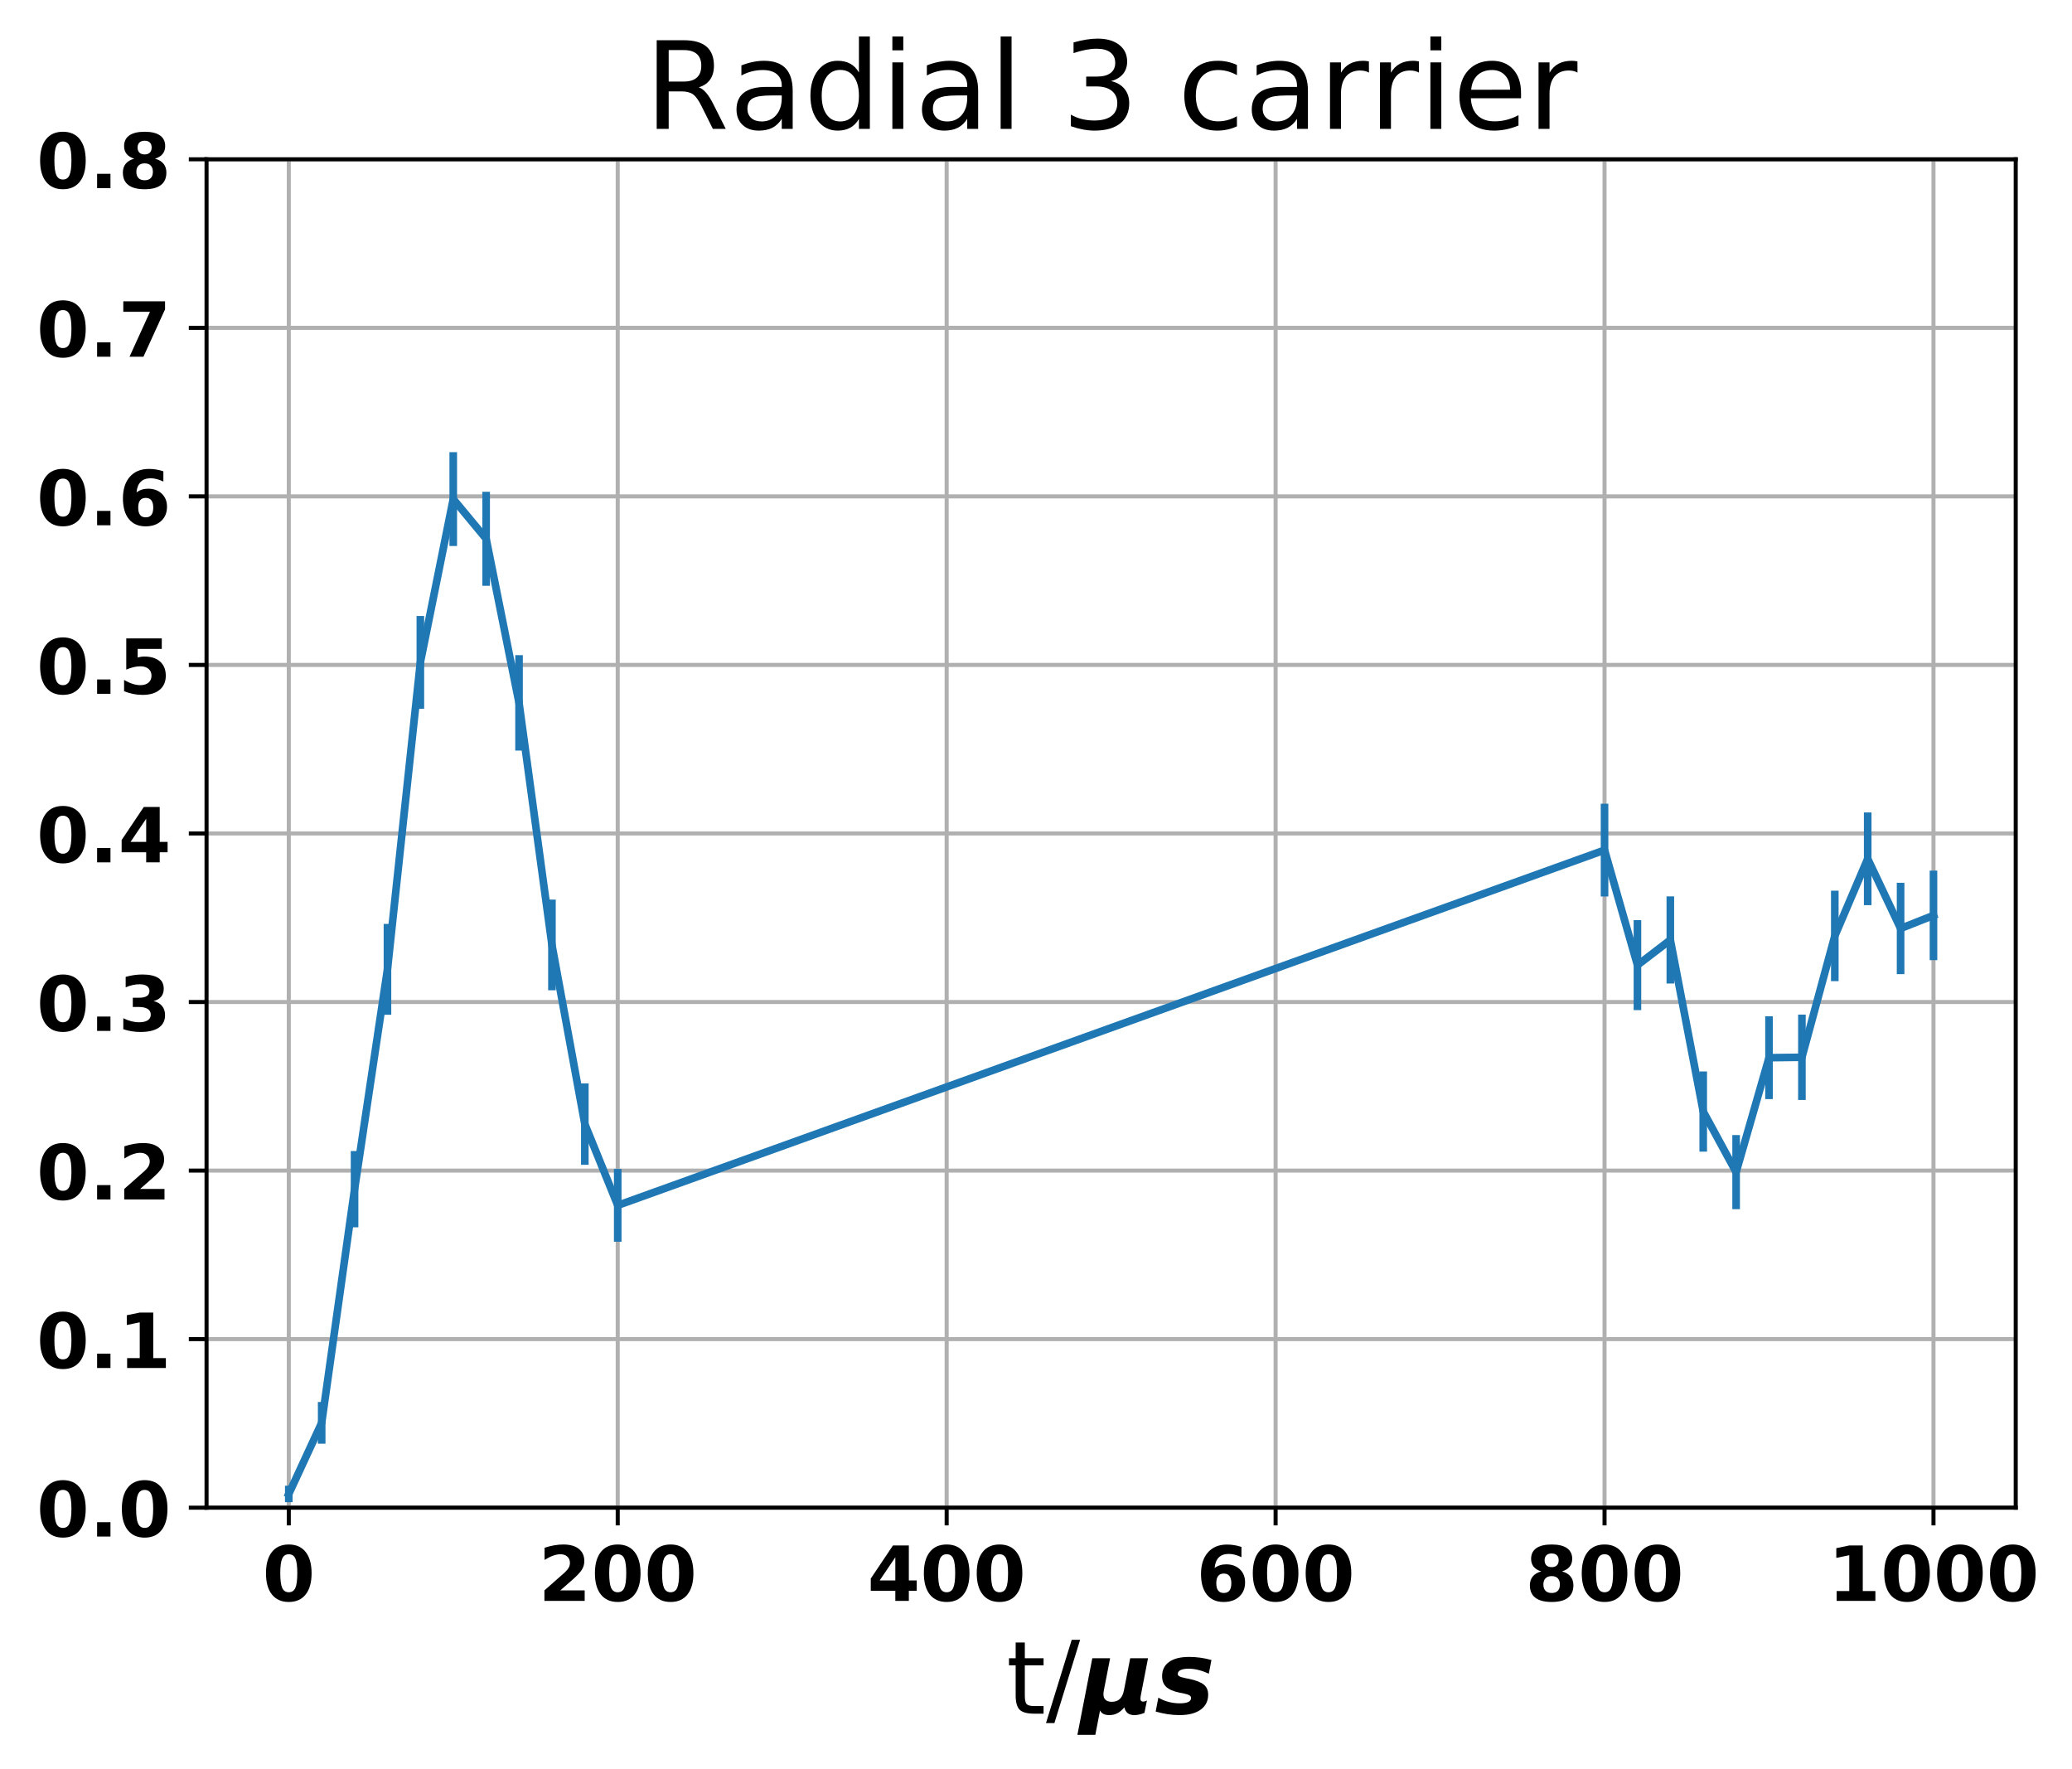
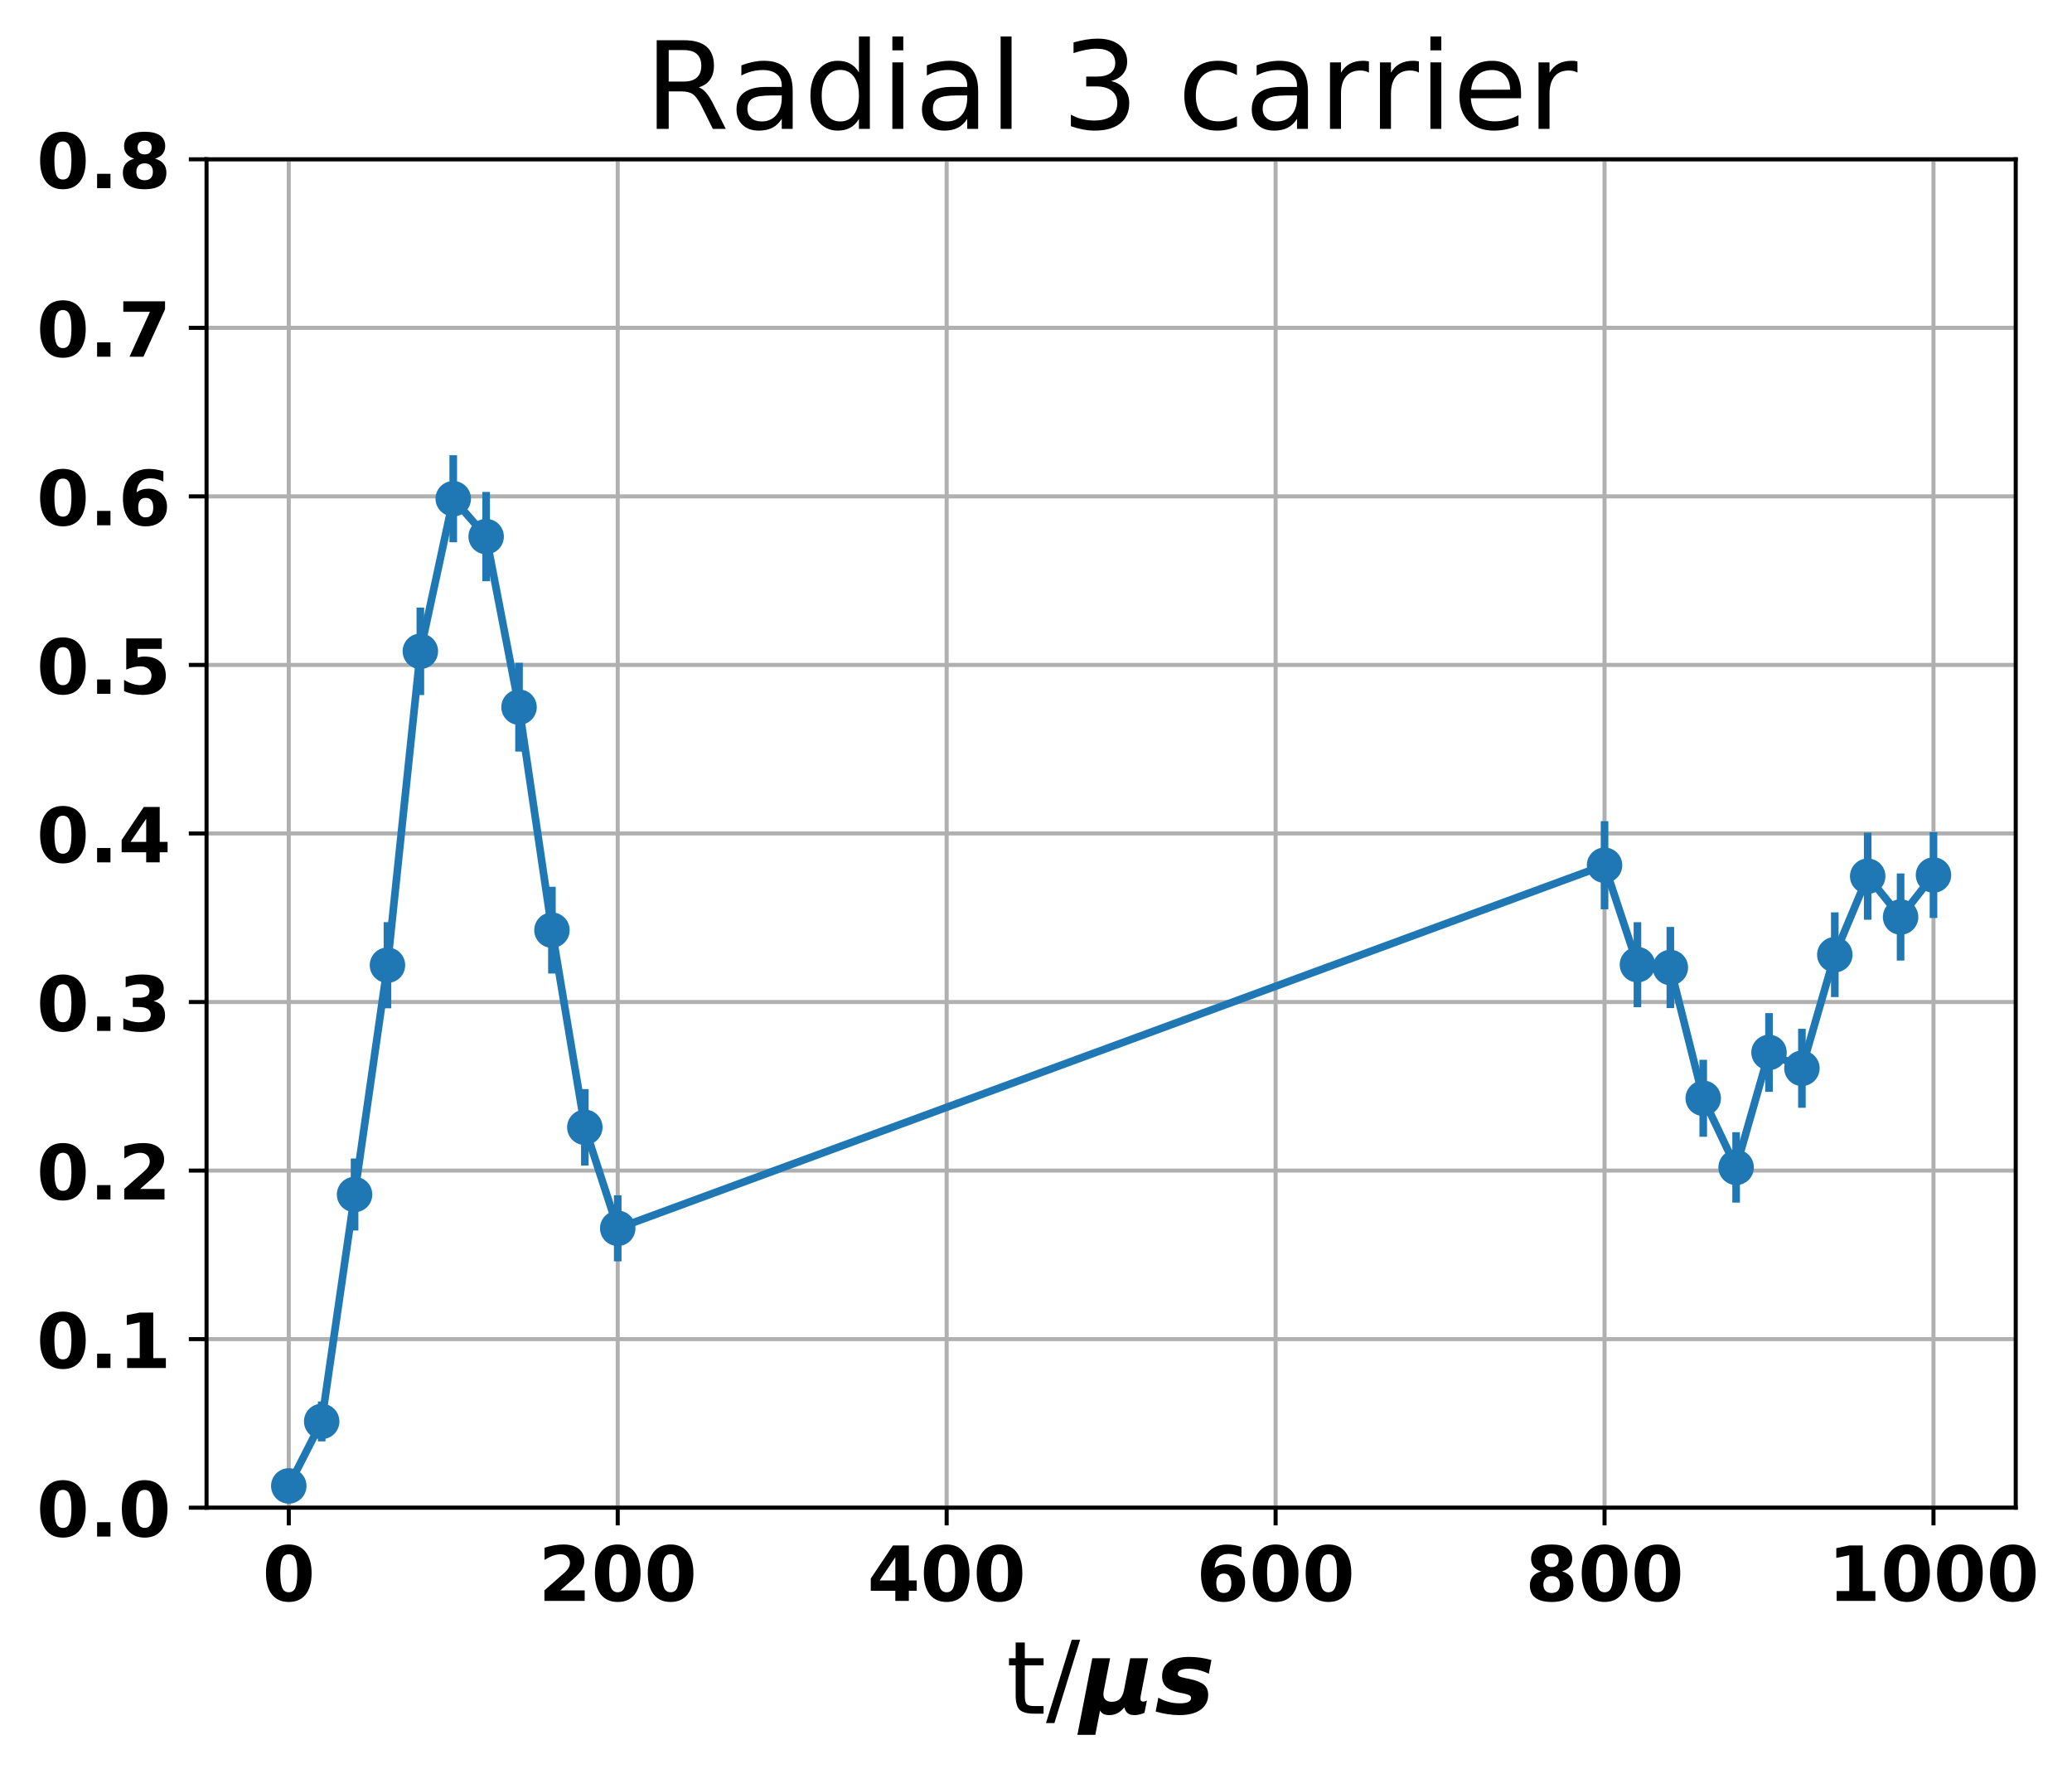
<svg xmlns="http://www.w3.org/2000/svg" xmlns:xlink="http://www.w3.org/1999/xlink" height="349pt" version="1.1" viewBox="0 0 409 349" width="409pt">
  <defs>
    <style type="text/css">
*{stroke-linecap:butt;stroke-linejoin:round;}
  </style>
  </defs>
  <g id="figure_1">
    <g id="patch_1">
      <path d="M 0 349.622  L 409.732 349.622  L 409.732 0  L 0 0  z " style="fill:none;" />
    </g>
    <g id="axes_1">
      <g id="patch_2">
        <path d="M 40.771 297.548  L 397.891 297.548  L 397.891 31.436  L 40.771 31.436  z " style="fill:none;" />
      </g>
      <g id="matplotlib.axis_1">
        <g id="xtick_1">
          <g id="line2d_1">
-             <path clip-path="url(#pd38c85285c)" d="M 57.004 297.548  L 57.004 31.436  " style="fill:none;stroke:#b0b0b0;stroke-linecap:square;stroke-width:0.8;" />
+             <path clip-path="url(#pd0059bb9c0)" d="M 57.004 297.548  L 57.004 31.436  " style="fill:none;stroke:#b0b0b0;stroke-linecap:square;stroke-width:0.8;" />
          </g>
          <g id="line2d_2">
            <defs>
-               <path d="M 0 0  L 0 3.5  " id="mdbd037bf72" style="stroke:#000000;stroke-width:0.8;" />
-             </defs>
-             <g>
-               <use style="stroke:#000000;stroke-width:0.8;" x="57.004" xlink:href="#mdbd037bf72" y="297.548" />
+               <path d="M 0 0  L 0 3.5  " id="mc90707f586" style="stroke:#000000;stroke-width:0.8;" />
+             </defs>
+             <g>
+               <use style="stroke:#000000;stroke-width:0.8;" x="57.004" xlink:href="#mc90707f586" y="297.548" />
            </g>
          </g>
          <g id="text_1">
            <defs>
              <path d="M 46 36.531  Q 46 50.203 43.438 55.781  Q 40.875 61.375 34.812 61.375  Q 28.766 61.375 26.172 55.781  Q 23.578 50.203 23.578 36.531  Q 23.578 22.703 26.172 17.031  Q 28.766 11.375 34.812 11.375  Q 40.828 11.375 43.406 17.031  Q 46 22.703 46 36.531  M 64.797 36.375  Q 64.797 18.266 56.984 8.422  Q 49.172 -1.422 34.812 -1.422  Q 20.406 -1.422 12.594 8.422  Q 4.781 18.266 4.781 36.375  Q 4.781 54.547 12.594 64.375  Q 20.406 74.219 34.812 74.219  Q 49.172 74.219 56.984 64.375  Q 64.797 54.547 64.797 36.375  " id="DejaVuSans-Bold-30" />
            </defs>
            <g transform="translate(51.78546 315.9459)scale(0.15 -0.15)">
              <use xlink:href="#DejaVuSans-Bold-30" />
            </g>
          </g>
        </g>
        <g id="xtick_2">
          <g id="line2d_3">
-             <path clip-path="url(#pd38c85285c)" d="M 121.935 297.548  L 121.935 31.436  " style="fill:none;stroke:#b0b0b0;stroke-linecap:square;stroke-width:0.8;" />
+             <path clip-path="url(#pd0059bb9c0)" d="M 121.935 297.548  L 121.935 31.436  " style="fill:none;stroke:#b0b0b0;stroke-linecap:square;stroke-width:0.8;" />
          </g>
          <g id="line2d_4">
            <g>
-               <use style="stroke:#000000;stroke-width:0.8;" x="121.935" xlink:href="#mdbd037bf72" y="297.548" />
+               <use style="stroke:#000000;stroke-width:0.8;" x="121.935" xlink:href="#mc90707f586" y="297.548" />
            </g>
          </g>
          <g id="text_2">
            <defs>
              <path d="M 28.812 13.812  L 60.891 13.812  L 60.891 0  L 7.906 0  L 7.906 13.812  L 34.516 37.312  Q 38.094 40.531 39.797 43.609  Q 41.5 46.688 41.5 50  Q 41.5 55.125 38.062 58.25  Q 34.625 61.375 28.906 61.375  Q 24.516 61.375 19.281 59.5  Q 14.062 57.625 8.109 53.906  L 8.109 69.922  Q 14.453 72.016 20.656 73.109  Q 26.859 74.219 32.812 74.219  Q 45.906 74.219 53.156 68.453  Q 60.406 62.703 60.406 52.391  Q 60.406 46.438 57.328 41.281  Q 54.25 36.141 44.391 27.484  z " id="DejaVuSans-Bold-32" />
            </defs>
            <g transform="translate(106.2797 315.9459)scale(0.15 -0.15)">
              <use xlink:href="#DejaVuSans-Bold-32" />
              <use x="69.58" xlink:href="#DejaVuSans-Bold-30" />
              <use x="139.16" xlink:href="#DejaVuSans-Bold-30" />
            </g>
          </g>
        </g>
        <g id="xtick_3">
          <g id="line2d_5">
-             <path clip-path="url(#pd38c85285c)" d="M 186.866 297.548  L 186.866 31.436  " style="fill:none;stroke:#b0b0b0;stroke-linecap:square;stroke-width:0.8;" />
+             <path clip-path="url(#pd0059bb9c0)" d="M 186.866 297.548  L 186.866 31.436  " style="fill:none;stroke:#b0b0b0;stroke-linecap:square;stroke-width:0.8;" />
          </g>
          <g id="line2d_6">
            <g>
-               <use style="stroke:#000000;stroke-width:0.8;" x="186.866" xlink:href="#mdbd037bf72" y="297.548" />
+               <use style="stroke:#000000;stroke-width:0.8;" x="186.866" xlink:href="#mc90707f586" y="297.548" />
            </g>
          </g>
          <g id="text_3">
            <defs>
              <path d="M 36.812 57.422  L 16.219 26.906  L 36.812 26.906  z M 33.688 72.906  L 54.594 72.906  L 54.594 26.906  L 64.984 26.906  L 64.984 13.281  L 54.594 13.281  L 54.594 0  L 36.812 0  L 36.812 13.281  L 4.5 13.281  L 4.5 29.391  z " id="DejaVuSans-Bold-34" />
            </defs>
            <g transform="translate(171.2106 315.9459)scale(0.15 -0.15)">
              <use xlink:href="#DejaVuSans-Bold-34" />
              <use x="69.58" xlink:href="#DejaVuSans-Bold-30" />
              <use x="139.16" xlink:href="#DejaVuSans-Bold-30" />
            </g>
          </g>
        </g>
        <g id="xtick_4">
          <g id="line2d_7">
-             <path clip-path="url(#pd38c85285c)" d="M 251.797 297.548  L 251.797 31.436  " style="fill:none;stroke:#b0b0b0;stroke-linecap:square;stroke-width:0.8;" />
+             <path clip-path="url(#pd0059bb9c0)" d="M 251.797 297.548  L 251.797 31.436  " style="fill:none;stroke:#b0b0b0;stroke-linecap:square;stroke-width:0.8;" />
          </g>
          <g id="line2d_8">
            <g>
-               <use style="stroke:#000000;stroke-width:0.8;" x="251.797" xlink:href="#mdbd037bf72" y="297.548" />
+               <use style="stroke:#000000;stroke-width:0.8;" x="251.797" xlink:href="#mc90707f586" y="297.548" />
            </g>
          </g>
          <g id="text_4">
            <defs>
              <path d="M 36.188 35.984  Q 31.25 35.984 28.781 32.781  Q 26.312 29.594 26.312 23.188  Q 26.312 16.797 28.781 13.594  Q 31.25 10.406 36.188 10.406  Q 41.156 10.406 43.625 13.594  Q 46.094 16.797 46.094 23.188  Q 46.094 29.594 43.625 32.781  Q 41.156 35.984 36.188 35.984  M 59.422 71  L 59.422 57.516  Q 54.781 59.719 50.672 60.766  Q 46.578 61.812 42.672 61.812  Q 34.281 61.812 29.594 57.141  Q 24.906 52.484 24.125 43.312  Q 27.344 45.703 31.094 46.891  Q 34.859 48.094 39.312 48.094  Q 50.484 48.094 57.344 41.547  Q 64.203 35.016 64.203 24.422  Q 64.203 12.703 56.531 5.641  Q 48.875 -1.422 35.984 -1.422  Q 21.781 -1.422 13.984 8.172  Q 6.203 17.781 6.203 35.406  Q 6.203 53.469 15.312 63.797  Q 24.422 74.125 40.281 74.125  Q 45.312 74.125 50.047 73.344  Q 54.781 72.562 59.422 71  " id="DejaVuSans-Bold-36" />
            </defs>
            <g transform="translate(236.1415 315.9459)scale(0.15 -0.15)">
              <use xlink:href="#DejaVuSans-Bold-36" />
              <use x="69.58" xlink:href="#DejaVuSans-Bold-30" />
              <use x="139.16" xlink:href="#DejaVuSans-Bold-30" />
            </g>
          </g>
        </g>
        <g id="xtick_5">
          <g id="line2d_9">
-             <path clip-path="url(#pd38c85285c)" d="M 316.727 297.548  L 316.727 31.436  " style="fill:none;stroke:#b0b0b0;stroke-linecap:square;stroke-width:0.8;" />
+             <path clip-path="url(#pd0059bb9c0)" d="M 316.727 297.548  L 316.727 31.436  " style="fill:none;stroke:#b0b0b0;stroke-linecap:square;stroke-width:0.8;" />
          </g>
          <g id="line2d_10">
            <g>
-               <use style="stroke:#000000;stroke-width:0.8;" x="316.727" xlink:href="#mdbd037bf72" y="297.548" />
+               <use style="stroke:#000000;stroke-width:0.8;" x="316.727" xlink:href="#mc90707f586" y="297.548" />
            </g>
          </g>
          <g id="text_5">
            <defs>
              <path d="M 34.812 32.625  Q 29.547 32.625 26.703 29.734  Q 23.875 26.859 23.875 21.484  Q 23.875 16.109 26.703 13.25  Q 29.547 10.406 34.812 10.406  Q 40.047 10.406 42.828 13.25  Q 45.609 16.109 45.609 21.484  Q 45.609 26.906 42.828 29.766  Q 40.047 32.625 34.812 32.625  M 21.094 38.812  Q 14.453 40.828 11.078 44.969  Q 7.719 49.125 7.719 55.328  Q 7.719 64.547 14.594 69.375  Q 21.484 74.219 34.812 74.219  Q 48.047 74.219 54.922 69.406  Q 61.812 64.594 61.812 55.328  Q 61.812 49.125 58.422 44.969  Q 55.031 40.828 48.391 38.812  Q 55.812 36.766 59.594 32.156  Q 63.375 27.547 63.375 20.516  Q 63.375 9.672 56.172 4.125  Q 48.969 -1.422 34.812 -1.422  Q 20.609 -1.422 13.359 4.125  Q 6.109 9.672 6.109 20.516  Q 6.109 27.547 9.891 32.156  Q 13.672 36.766 21.094 38.812  M 25.484 53.422  Q 25.484 49.078 27.906 46.734  Q 30.328 44.391 34.812 44.391  Q 39.203 44.391 41.594 46.734  Q 44 49.078 44 53.422  Q 44 57.766 41.594 60.078  Q 39.203 62.406 34.812 62.406  Q 30.328 62.406 27.906 60.062  Q 25.484 57.719 25.484 53.422  " id="DejaVuSans-Bold-38" />
            </defs>
            <g transform="translate(301.0724 315.9459)scale(0.15 -0.15)">
              <use xlink:href="#DejaVuSans-Bold-38" />
              <use x="69.58" xlink:href="#DejaVuSans-Bold-30" />
              <use x="139.16" xlink:href="#DejaVuSans-Bold-30" />
            </g>
          </g>
        </g>
        <g id="xtick_6">
          <g id="line2d_11">
-             <path clip-path="url(#pd38c85285c)" d="M 381.658 297.548  L 381.658 31.436  " style="fill:none;stroke:#b0b0b0;stroke-linecap:square;stroke-width:0.8;" />
+             <path clip-path="url(#pd0059bb9c0)" d="M 381.658 297.548  L 381.658 31.436  " style="fill:none;stroke:#b0b0b0;stroke-linecap:square;stroke-width:0.8;" />
          </g>
          <g id="line2d_12">
            <g>
-               <use style="stroke:#000000;stroke-width:0.8;" x="381.658" xlink:href="#mdbd037bf72" y="297.548" />
+               <use style="stroke:#000000;stroke-width:0.8;" x="381.658" xlink:href="#mc90707f586" y="297.548" />
            </g>
          </g>
          <g id="text_6">
            <defs>
              <path d="M 11.719 12.984  L 28.328 12.984  L 28.328 60.109  L 11.281 56.594  L 11.281 69.391  L 28.219 72.906  L 46.094 72.906  L 46.094 12.984  L 62.703 12.984  L 62.703 0  L 11.719 0  z " id="DejaVuSans-Bold-31" />
            </defs>
            <g transform="translate(360.7849 315.9459)scale(0.15 -0.15)">
              <use xlink:href="#DejaVuSans-Bold-31" />
              <use x="69.58" xlink:href="#DejaVuSans-Bold-30" />
              <use x="139.16" xlink:href="#DejaVuSans-Bold-30" />
              <use x="208.74" xlink:href="#DejaVuSans-Bold-30" />
            </g>
          </g>
        </g>
        <g id="text_7">
          <defs>
            <path d="M 18.312 70.219  L 18.312 54.688  L 36.812 54.688  L 36.812 47.703  L 18.312 47.703  L 18.312 18.016  Q 18.312 11.328 20.141 9.422  Q 21.969 7.516 27.594 7.516  L 36.812 7.516  L 36.812 0  L 27.594 0  Q 17.188 0 13.234 3.875  Q 9.281 7.766 9.281 18.016  L 9.281 47.703  L 2.688 47.703  L 2.688 54.688  L 9.281 54.688  L 9.281 70.219  z " id="DejaVuSans-74" />
            <path d="M 25.391 72.906  L 33.688 72.906  L 8.297 -9.281  L 0 -9.281  z " id="DejaVuSans-2f" />
            <path d="M -2.688 -20.906  L 12.016 54.688  L 29.594 54.688  L 23.391 22.906  Q 23.188 21.875 23.094 20.891  Q 23 19.922 23 19.094  Q 23 15.531 25.094 13.625  Q 27.203 11.719 31.203 11.719  Q 36.188 11.719 39.109 14.453  Q 42.047 17.188 43.219 22.906  L 49.422 54.688  L 67 54.688  L 59.906 18.109  Q 59.719 17.094 59.609 16.234  Q 59.516 15.375 59.516 14.703  Q 59.516 13.281 60.172 12.594  Q 60.844 11.922 62.203 11.922  Q 63.031 11.922 63.984 12.188  Q 64.938 12.453 65.922 12.984  L 63.484 0.781  Q 60.688 -0.344 58.297 -0.875  Q 55.906 -1.422 53.719 -1.422  Q 49.422 -1.422 47 0.438  Q 44.578 2.297 43.609 6.297  Q 40.578 2.438 36.891 0.5  Q 33.203 -1.422 28.906 -1.422  Q 25.297 -1.422 23.016 -0.266  Q 20.75 0.875 19.672 3.219  L 14.984 -20.906  z " id="DejaVuSans-BoldOblique-3bc" />
            <path d="M 56 52.984  L 53.422 39.406  Q 48.297 41.844 43.219 43.109  Q 38.141 44.391 33.594 44.391  Q 28.422 44.391 25.609 43.047  Q 22.797 41.703 22.797 39.203  Q 22.797 37.75 24.359 36.859  Q 25.922 35.984 30.516 35.016  L 33.688 34.422  Q 44.281 32.172 48.531 28.625  Q 52.781 25.094 52.781 18.797  Q 52.781 9.281 45.312 3.922  Q 37.844 -1.422 24.422 -1.422  Q 18.797 -1.422 12.938 -0.531  Q 7.078 0.344 0.984 2.094  L 3.609 15.828  Q 8.344 13.031 13.734 11.609  Q 19.141 10.203 24.812 10.203  Q 30.328 10.203 33.109 11.516  Q 35.891 12.844 35.891 15.375  Q 35.891 17.141 34.328 18.109  Q 32.766 19.094 27.875 20.125  L 24.703 20.703  Q 15.328 22.656 11.328 26.469  Q 7.328 30.281 7.328 37.016  Q 7.328 46.141 14.234 51.062  Q 21.141 56 33.984 56  Q 39.594 56 45.031 55.25  Q 50.484 54.5 56 52.984  " id="DejaVuSans-BoldOblique-73" />
          </defs>
          <g transform="translate(198.6311 338.2217)scale(0.2 -0.2)">
            <use transform="translate(0 0.09375)" xlink:href="#DejaVuSans-74" />
            <use transform="translate(39.20898 0.09375)" xlink:href="#DejaVuSans-2f" />
            <use transform="translate(72.90039 0.09375)" xlink:href="#DejaVuSans-BoldOblique-3bc" />
            <use transform="translate(146.4844 0.09375)" xlink:href="#DejaVuSans-BoldOblique-73" />
          </g>
        </g>
      </g>
      <g id="matplotlib.axis_2">
        <g id="ytick_1">
          <g id="line2d_13">
-             <path clip-path="url(#pd38c85285c)" d="M 40.771 297.548  L 397.891 297.548  " style="fill:none;stroke:#b0b0b0;stroke-linecap:square;stroke-width:0.8;" />
+             <path clip-path="url(#pd0059bb9c0)" d="M 40.771 297.548  L 397.891 297.548  " style="fill:none;stroke:#b0b0b0;stroke-linecap:square;stroke-width:0.8;" />
          </g>
          <g id="line2d_14">
            <defs>
-               <path d="M 0 0  L -3.5 0  " id="m772f8b5381" style="stroke:#000000;stroke-width:0.8;" />
-             </defs>
-             <g>
-               <use style="stroke:#000000;stroke-width:0.8;" x="40.771" xlink:href="#m772f8b5381" y="297.548" />
+               <path d="M 0 0  L -3.5 0  " id="mfe1f111083" style="stroke:#000000;stroke-width:0.8;" />
+             </defs>
+             <g>
+               <use style="stroke:#000000;stroke-width:0.8;" x="40.771" xlink:href="#mfe1f111083" y="297.548" />
            </g>
          </g>
          <g id="text_8">
            <defs>
              <path d="M 10.203 18.891  L 27.781 18.891  L 27.781 0  L 10.203 0  z " id="DejaVuSans-Bold-2e" />
            </defs>
            <g transform="translate(7.2 303.2471)scale(0.15 -0.15)">
              <use xlink:href="#DejaVuSans-Bold-30" />
              <use x="69.58" xlink:href="#DejaVuSans-Bold-2e" />
              <use x="107.568" xlink:href="#DejaVuSans-Bold-30" />
            </g>
          </g>
        </g>
        <g id="ytick_2">
          <g id="line2d_15">
-             <path clip-path="url(#pd38c85285c)" d="M 40.771 264.284  L 397.891 264.284  " style="fill:none;stroke:#b0b0b0;stroke-linecap:square;stroke-width:0.8;" />
+             <path clip-path="url(#pd0059bb9c0)" d="M 40.771 264.284  L 397.891 264.284  " style="fill:none;stroke:#b0b0b0;stroke-linecap:square;stroke-width:0.8;" />
          </g>
          <g id="line2d_16">
            <g>
-               <use style="stroke:#000000;stroke-width:0.8;" x="40.771" xlink:href="#m772f8b5381" y="264.284" />
+               <use style="stroke:#000000;stroke-width:0.8;" x="40.771" xlink:href="#mfe1f111083" y="264.284" />
            </g>
          </g>
          <g id="text_9">
            <g transform="translate(7.2 269.9831)scale(0.15 -0.15)">
              <use xlink:href="#DejaVuSans-Bold-30" />
              <use x="69.58" xlink:href="#DejaVuSans-Bold-2e" />
              <use x="107.568" xlink:href="#DejaVuSans-Bold-31" />
            </g>
          </g>
        </g>
        <g id="ytick_3">
          <g id="line2d_17">
-             <path clip-path="url(#pd38c85285c)" d="M 40.771 231.02  L 397.891 231.02  " style="fill:none;stroke:#b0b0b0;stroke-linecap:square;stroke-width:0.8;" />
+             <path clip-path="url(#pd0059bb9c0)" d="M 40.771 231.02  L 397.891 231.02  " style="fill:none;stroke:#b0b0b0;stroke-linecap:square;stroke-width:0.8;" />
          </g>
          <g id="line2d_18">
            <g>
-               <use style="stroke:#000000;stroke-width:0.8;" x="40.771" xlink:href="#m772f8b5381" y="231.02" />
+               <use style="stroke:#000000;stroke-width:0.8;" x="40.771" xlink:href="#mfe1f111083" y="231.02" />
            </g>
          </g>
          <g id="text_10">
            <g transform="translate(7.2 236.7191)scale(0.15 -0.15)">
              <use xlink:href="#DejaVuSans-Bold-30" />
              <use x="69.58" xlink:href="#DejaVuSans-Bold-2e" />
              <use x="107.568" xlink:href="#DejaVuSans-Bold-32" />
            </g>
          </g>
        </g>
        <g id="ytick_4">
          <g id="line2d_19">
-             <path clip-path="url(#pd38c85285c)" d="M 40.771 197.756  L 397.891 197.756  " style="fill:none;stroke:#b0b0b0;stroke-linecap:square;stroke-width:0.8;" />
+             <path clip-path="url(#pd0059bb9c0)" d="M 40.771 197.756  L 397.891 197.756  " style="fill:none;stroke:#b0b0b0;stroke-linecap:square;stroke-width:0.8;" />
          </g>
          <g id="line2d_20">
            <g>
-               <use style="stroke:#000000;stroke-width:0.8;" x="40.771" xlink:href="#m772f8b5381" y="197.756" />
+               <use style="stroke:#000000;stroke-width:0.8;" x="40.771" xlink:href="#mfe1f111083" y="197.756" />
            </g>
          </g>
          <g id="text_11">
            <defs>
              <path d="M 46.578 39.312  Q 53.953 37.406 57.781 32.688  Q 61.625 27.984 61.625 20.703  Q 61.625 9.859 53.312 4.219  Q 45.016 -1.422 29.109 -1.422  Q 23.484 -1.422 17.844 -0.516  Q 12.203 0.391 6.688 2.203  L 6.688 16.703  Q 11.969 14.062 17.156 12.719  Q 22.359 11.375 27.391 11.375  Q 34.859 11.375 38.844 13.953  Q 42.828 16.547 42.828 21.391  Q 42.828 26.375 38.75 28.938  Q 34.672 31.5 26.703 31.5  L 19.188 31.5  L 19.188 43.609  L 27.094 43.609  Q 34.188 43.609 37.641 45.828  Q 41.109 48.047 41.109 52.594  Q 41.109 56.781 37.734 59.078  Q 34.375 61.375 28.219 61.375  Q 23.688 61.375 19.047 60.344  Q 14.406 59.328 9.812 57.328  L 9.812 71.094  Q 15.375 72.656 20.844 73.438  Q 26.312 74.219 31.594 74.219  Q 45.797 74.219 52.844 69.547  Q 59.906 64.891 59.906 55.516  Q 59.906 49.125 56.531 45.047  Q 53.172 40.969 46.578 39.312  " id="DejaVuSans-Bold-33" />
            </defs>
            <g transform="translate(7.2 203.4551)scale(0.15 -0.15)">
              <use xlink:href="#DejaVuSans-Bold-30" />
              <use x="69.58" xlink:href="#DejaVuSans-Bold-2e" />
              <use x="107.568" xlink:href="#DejaVuSans-Bold-33" />
            </g>
          </g>
        </g>
        <g id="ytick_5">
          <g id="line2d_21">
-             <path clip-path="url(#pd38c85285c)" d="M 40.771 164.492  L 397.891 164.492  " style="fill:none;stroke:#b0b0b0;stroke-linecap:square;stroke-width:0.8;" />
+             <path clip-path="url(#pd0059bb9c0)" d="M 40.771 164.492  L 397.891 164.492  " style="fill:none;stroke:#b0b0b0;stroke-linecap:square;stroke-width:0.8;" />
          </g>
          <g id="line2d_22">
            <g>
-               <use style="stroke:#000000;stroke-width:0.8;" x="40.771" xlink:href="#m772f8b5381" y="164.492" />
+               <use style="stroke:#000000;stroke-width:0.8;" x="40.771" xlink:href="#mfe1f111083" y="164.492" />
            </g>
          </g>
          <g id="text_12">
            <g transform="translate(7.2 170.1911)scale(0.15 -0.15)">
              <use xlink:href="#DejaVuSans-Bold-30" />
              <use x="69.58" xlink:href="#DejaVuSans-Bold-2e" />
              <use x="107.568" xlink:href="#DejaVuSans-Bold-34" />
            </g>
          </g>
        </g>
        <g id="ytick_6">
          <g id="line2d_23">
-             <path clip-path="url(#pd38c85285c)" d="M 40.771 131.228  L 397.891 131.228  " style="fill:none;stroke:#b0b0b0;stroke-linecap:square;stroke-width:0.8;" />
+             <path clip-path="url(#pd0059bb9c0)" d="M 40.771 131.228  L 397.891 131.228  " style="fill:none;stroke:#b0b0b0;stroke-linecap:square;stroke-width:0.8;" />
          </g>
          <g id="line2d_24">
            <g>
-               <use style="stroke:#000000;stroke-width:0.8;" x="40.771" xlink:href="#m772f8b5381" y="131.228" />
+               <use style="stroke:#000000;stroke-width:0.8;" x="40.771" xlink:href="#mfe1f111083" y="131.228" />
            </g>
          </g>
          <g id="text_13">
            <defs>
              <path d="M 10.594 72.906  L 57.328 72.906  L 57.328 59.078  L 25.594 59.078  L 25.594 47.797  Q 27.734 48.391 29.906 48.703  Q 32.078 49.031 34.422 49.031  Q 47.75 49.031 55.172 42.359  Q 62.594 35.688 62.594 23.781  Q 62.594 11.969 54.516 5.266  Q 46.438 -1.422 32.078 -1.422  Q 25.875 -1.422 19.797 -0.219  Q 13.719 0.984 7.719 3.422  L 7.719 18.219  Q 13.672 14.797 19.016 13.078  Q 24.359 11.375 29.109 11.375  Q 35.938 11.375 39.859 14.719  Q 43.797 18.062 43.797 23.781  Q 43.797 29.547 39.859 32.859  Q 35.938 36.188 29.109 36.188  Q 25.047 36.188 20.453 35.125  Q 15.875 34.078 10.594 31.891  z " id="DejaVuSans-Bold-35" />
            </defs>
            <g transform="translate(7.2 136.9271)scale(0.15 -0.15)">
              <use xlink:href="#DejaVuSans-Bold-30" />
              <use x="69.58" xlink:href="#DejaVuSans-Bold-2e" />
              <use x="107.568" xlink:href="#DejaVuSans-Bold-35" />
            </g>
          </g>
        </g>
        <g id="ytick_7">
          <g id="line2d_25">
-             <path clip-path="url(#pd38c85285c)" d="M 40.771 97.964  L 397.891 97.964  " style="fill:none;stroke:#b0b0b0;stroke-linecap:square;stroke-width:0.8;" />
+             <path clip-path="url(#pd0059bb9c0)" d="M 40.771 97.964  L 397.891 97.964  " style="fill:none;stroke:#b0b0b0;stroke-linecap:square;stroke-width:0.8;" />
          </g>
          <g id="line2d_26">
            <g>
-               <use style="stroke:#000000;stroke-width:0.8;" x="40.771" xlink:href="#m772f8b5381" y="97.964" />
+               <use style="stroke:#000000;stroke-width:0.8;" x="40.771" xlink:href="#mfe1f111083" y="97.964" />
            </g>
          </g>
          <g id="text_14">
            <g transform="translate(7.2 103.6631)scale(0.15 -0.15)">
              <use xlink:href="#DejaVuSans-Bold-30" />
              <use x="69.58" xlink:href="#DejaVuSans-Bold-2e" />
              <use x="107.568" xlink:href="#DejaVuSans-Bold-36" />
            </g>
          </g>
        </g>
        <g id="ytick_8">
          <g id="line2d_27">
-             <path clip-path="url(#pd38c85285c)" d="M 40.771 64.7  L 397.891 64.7  " style="fill:none;stroke:#b0b0b0;stroke-linecap:square;stroke-width:0.8;" />
+             <path clip-path="url(#pd0059bb9c0)" d="M 40.771 64.7  L 397.891 64.7  " style="fill:none;stroke:#b0b0b0;stroke-linecap:square;stroke-width:0.8;" />
          </g>
          <g id="line2d_28">
            <g>
-               <use style="stroke:#000000;stroke-width:0.8;" x="40.771" xlink:href="#m772f8b5381" y="64.7" />
+               <use style="stroke:#000000;stroke-width:0.8;" x="40.771" xlink:href="#mfe1f111083" y="64.7" />
            </g>
          </g>
          <g id="text_15">
            <defs>
              <path d="M 6.688 72.906  L 61.625 72.906  L 61.625 62.312  L 33.203 0  L 14.891 0  L 41.797 59.078  L 6.688 59.078  z " id="DejaVuSans-Bold-37" />
            </defs>
            <g transform="translate(7.2 70.39908)scale(0.15 -0.15)">
              <use xlink:href="#DejaVuSans-Bold-30" />
              <use x="69.58" xlink:href="#DejaVuSans-Bold-2e" />
              <use x="107.568" xlink:href="#DejaVuSans-Bold-37" />
            </g>
          </g>
        </g>
        <g id="ytick_9">
          <g id="line2d_29">
-             <path clip-path="url(#pd38c85285c)" d="M 40.771 31.436  L 397.891 31.436  " style="fill:none;stroke:#b0b0b0;stroke-linecap:square;stroke-width:0.8;" />
+             <path clip-path="url(#pd0059bb9c0)" d="M 40.771 31.436  L 397.891 31.436  " style="fill:none;stroke:#b0b0b0;stroke-linecap:square;stroke-width:0.8;" />
          </g>
          <g id="line2d_30">
            <g>
-               <use style="stroke:#000000;stroke-width:0.8;" x="40.771" xlink:href="#m772f8b5381" y="31.436" />
+               <use style="stroke:#000000;stroke-width:0.8;" x="40.771" xlink:href="#mfe1f111083" y="31.436" />
            </g>
          </g>
          <g id="text_16">
            <g transform="translate(7.2 37.13508)scale(0.15 -0.15)">
              <use xlink:href="#DejaVuSans-Bold-30" />
              <use x="69.58" xlink:href="#DejaVuSans-Bold-2e" />
              <use x="107.568" xlink:href="#DejaVuSans-Bold-38" />
            </g>
          </g>
        </g>
      </g>
      <g id="LineCollection_1">
-         <path clip-path="url(#pd38c85285c)" d="M 57.004 296.46  L 57.004 293.219  " style="fill:none;stroke:#1f77b4;stroke-width:1.5;" />
-         <path clip-path="url(#pd38c85285c)" d="M 63.497 284.923  L 63.497 276.693  " style="fill:none;stroke:#1f77b4;stroke-width:1.5;" />
-         <path clip-path="url(#pd38c85285c)" d="M 69.99 242.214  L 69.99 227.169  " style="fill:none;stroke:#1f77b4;stroke-width:1.5;" />
-         <path clip-path="url(#pd38c85285c)" d="M 76.483 200.271  L 76.483 182.337  " style="fill:none;stroke:#1f77b4;stroke-width:1.5;" />
-         <path clip-path="url(#pd38c85285c)" d="M 82.976 139.88  L 82.976 121.569  " style="fill:none;stroke:#1f77b4;stroke-width:1.5;" />
-         <path clip-path="url(#pd38c85285c)" d="M 89.469 107.762  L 89.469 89.24  " style="fill:none;stroke:#1f77b4;stroke-width:1.5;" />
-         <path clip-path="url(#pd38c85285c)" d="M 95.962 115.613  L 95.962 97.053  " style="fill:none;stroke:#1f77b4;stroke-width:1.5;" />
-         <path clip-path="url(#pd38c85285c)" d="M 102.455 148.137  L 102.455 129.294  " style="fill:none;stroke:#1f77b4;stroke-width:1.5;" />
-         <path clip-path="url(#pd38c85285c)" d="M 108.949 195.439  L 108.949 177.536  " style="fill:none;stroke:#1f77b4;stroke-width:1.5;" />
-         <path clip-path="url(#pd38c85285c)" d="M 115.442 229.881  L 115.442 213.815  " style="fill:none;stroke:#1f77b4;stroke-width:1.5;" />
-         <path clip-path="url(#pd38c85285c)" d="M 121.935 245.067  L 121.935 230.702  " style="fill:none;stroke:#1f77b4;stroke-width:1.5;" />
-         <path clip-path="url(#pd38c85285c)" d="M 316.727 176.932  L 316.727 158.62  " style="fill:none;stroke:#1f77b4;stroke-width:1.5;" />
-         <path clip-path="url(#pd38c85285c)" d="M 323.221 199.355  L 323.221 181.591  " style="fill:none;stroke:#1f77b4;stroke-width:1.5;" />
-         <path clip-path="url(#pd38c85285c)" d="M 329.714 194.107  L 329.714 176.906  " style="fill:none;stroke:#1f77b4;stroke-width:1.5;" />
-         <path clip-path="url(#pd38c85285c)" d="M 336.207 227.289  L 336.207 211.456  " style="fill:none;stroke:#1f77b4;stroke-width:1.5;" />
-         <path clip-path="url(#pd38c85285c)" d="M 342.7 238.64  L 342.7 224.007  " style="fill:none;stroke:#1f77b4;stroke-width:1.5;" />
-         <path clip-path="url(#pd38c85285c)" d="M 349.193 216.913  L 349.193 200.57  " style="fill:none;stroke:#1f77b4;stroke-width:1.5;" />
-         <path clip-path="url(#pd38c85285c)" d="M 355.686 217.087  L 355.686 200.238  " style="fill:none;stroke:#1f77b4;stroke-width:1.5;" />
-         <path clip-path="url(#pd38c85285c)" d="M 362.179 193.636  L 362.179 175.779  " style="fill:none;stroke:#1f77b4;stroke-width:1.5;" />
-         <path clip-path="url(#pd38c85285c)" d="M 368.672 178.635  L 368.672 160.339  " style="fill:none;stroke:#1f77b4;stroke-width:1.5;" />
-         <path clip-path="url(#pd38c85285c)" d="M 375.165 192.252  L 375.165 174.222  " style="fill:none;stroke:#1f77b4;stroke-width:1.5;" />
-         <path clip-path="url(#pd38c85285c)" d="M 381.658 189.496  L 381.658 171.826  " style="fill:none;stroke:#1f77b4;stroke-width:1.5;" />
+         <path clip-path="url(#pd0059bb9c0)" d="M 57.004 295.213  L 57.004 291.305  " style="fill:none;stroke:#1f77b4;stroke-width:1.5;" />
+         <path clip-path="url(#pd0059bb9c0)" d="M 63.497 284.466  L 63.497 276.588  " style="fill:none;stroke:#1f77b4;stroke-width:1.5;" />
+         <path clip-path="url(#pd0059bb9c0)" d="M 69.99 242.848  L 69.99 228.639  " style="fill:none;stroke:#1f77b4;stroke-width:1.5;" />
+         <path clip-path="url(#pd0059bb9c0)" d="M 76.483 198.988  L 76.483 181.984  " style="fill:none;stroke:#1f77b4;stroke-width:1.5;" />
+         <path clip-path="url(#pd0059bb9c0)" d="M 82.976 137.172  L 82.976 119.905  " style="fill:none;stroke:#1f77b4;stroke-width:1.5;" />
+         <path clip-path="url(#pd0059bb9c0)" d="M 89.469 107.019  L 89.469 89.833  " style="fill:none;stroke:#1f77b4;stroke-width:1.5;" />
+         <path clip-path="url(#pd0059bb9c0)" d="M 95.962 114.709  L 95.962 97.087  " style="fill:none;stroke:#1f77b4;stroke-width:1.5;" />
+         <path clip-path="url(#pd0059bb9c0)" d="M 102.455 148.334  L 102.455 130.8  " style="fill:none;stroke:#1f77b4;stroke-width:1.5;" />
+         <path clip-path="url(#pd0059bb9c0)" d="M 108.949 192.13  L 108.949 175.01  " style="fill:none;stroke:#1f77b4;stroke-width:1.5;" />
+         <path clip-path="url(#pd0059bb9c0)" d="M 115.442 230.031  L 115.442 214.936  " style="fill:none;stroke:#1f77b4;stroke-width:1.5;" />
+         <path clip-path="url(#pd0059bb9c0)" d="M 121.935 248.938  L 121.935 235.896  " style="fill:none;stroke:#1f77b4;stroke-width:1.5;" />
+         <path clip-path="url(#pd0059bb9c0)" d="M 316.727 179.456  L 316.727 162.062  " style="fill:none;stroke:#1f77b4;stroke-width:1.5;" />
+         <path clip-path="url(#pd0059bb9c0)" d="M 323.221 198.777  L 323.221 181.994  " style="fill:none;stroke:#1f77b4;stroke-width:1.5;" />
+         <path clip-path="url(#pd0059bb9c0)" d="M 329.714 198.948  L 329.714 182.94  " style="fill:none;stroke:#1f77b4;stroke-width:1.5;" />
+         <path clip-path="url(#pd0059bb9c0)" d="M 336.207 224.35  L 336.207 209.152  " style="fill:none;stroke:#1f77b4;stroke-width:1.5;" />
+         <path clip-path="url(#pd0059bb9c0)" d="M 342.7 237.335  L 342.7 223.443  " style="fill:none;stroke:#1f77b4;stroke-width:1.5;" />
+         <path clip-path="url(#pd0059bb9c0)" d="M 349.193 215.478  L 349.193 199.937  " style="fill:none;stroke:#1f77b4;stroke-width:1.5;" />
+         <path clip-path="url(#pd0059bb9c0)" d="M 355.686 218.626  L 355.686 203.043  " style="fill:none;stroke:#1f77b4;stroke-width:1.5;" />
+         <path clip-path="url(#pd0059bb9c0)" d="M 362.179 196.774  L 362.179 180.057  " style="fill:none;stroke:#1f77b4;stroke-width:1.5;" />
+         <path clip-path="url(#pd0059bb9c0)" d="M 368.672 181.52  L 368.672 164.334  " style="fill:none;stroke:#1f77b4;stroke-width:1.5;" />
+         <path clip-path="url(#pd0059bb9c0)" d="M 375.165 189.571  L 375.165 172.385  " style="fill:none;stroke:#1f77b4;stroke-width:1.5;" />
+         <path clip-path="url(#pd0059bb9c0)" d="M 381.658 181.17  L 381.658 164.217  " style="fill:none;stroke:#1f77b4;stroke-width:1.5;" />
      </g>
      <g id="line2d_31">
-         <path clip-path="url(#pd38c85285c)" d="M 57.004 294.839  L 63.497 280.808  L 69.99 234.692  L 76.483 191.304  L 82.976 130.724  L 89.469 98.501  L 95.962 106.333  L 102.455 138.715  L 108.949 186.488  L 115.442 221.848  L 121.935 237.884  L 316.727 167.776  L 323.221 190.473  L 329.714 185.506  L 336.207 219.373  L 342.7 231.324  L 349.193 208.742  L 355.686 208.662  L 362.179 184.707  L 368.672 169.487  L 375.165 183.237  L 381.658 180.661  " style="fill:none;stroke:#1f77b4;stroke-linecap:square;stroke-width:1.5;" />
+         <path clip-path="url(#pd0059bb9c0)" d="M 57.004 293.259  L 63.497 280.527  L 69.99 235.744  L 76.483 190.486  L 82.976 128.538  L 89.469 98.426  L 95.962 105.898  L 102.455 139.567  L 108.949 183.57  L 115.442 222.483  L 121.935 242.417  L 316.727 170.759  L 323.221 190.386  L 329.714 190.944  L 336.207 216.751  L 342.7 230.389  L 349.193 207.708  L 355.686 210.834  L 362.179 188.416  L 368.672 172.927  L 375.165 180.978  L 381.658 172.693  " style="fill:none;stroke:#1f77b4;stroke-linecap:square;stroke-width:1.5;" />
+         <defs>
+           <path d="M 0 3  C 0.796 3 1.559 2.684 2.121 2.121  C 2.684 1.559 3 0.796 3 0  C 3 -0.796 2.684 -1.559 2.121 -2.121  C 1.559 -2.684 0.796 -3 0 -3  C -0.796 -3 -1.559 -2.684 -2.121 -2.121  C -2.684 -1.559 -3 -0.796 -3 0  C -3 0.796 -2.684 1.559 -2.121 2.121  C -1.559 2.684 -0.796 3 0 3  z " id="mda9e9d74f8" style="stroke:#1f77b4;" />
+         </defs>
+         <g clip-path="url(#pd0059bb9c0)">
+           <use style="fill:#1f77b4;stroke:#1f77b4;" x="57.004" xlink:href="#mda9e9d74f8" y="293.259" />
+           <use style="fill:#1f77b4;stroke:#1f77b4;" x="63.497" xlink:href="#mda9e9d74f8" y="280.527" />
+           <use style="fill:#1f77b4;stroke:#1f77b4;" x="69.99" xlink:href="#mda9e9d74f8" y="235.744" />
+           <use style="fill:#1f77b4;stroke:#1f77b4;" x="76.483" xlink:href="#mda9e9d74f8" y="190.486" />
+           <use style="fill:#1f77b4;stroke:#1f77b4;" x="82.976" xlink:href="#mda9e9d74f8" y="128.538" />
+           <use style="fill:#1f77b4;stroke:#1f77b4;" x="89.469" xlink:href="#mda9e9d74f8" y="98.426" />
+           <use style="fill:#1f77b4;stroke:#1f77b4;" x="95.962" xlink:href="#mda9e9d74f8" y="105.898" />
+           <use style="fill:#1f77b4;stroke:#1f77b4;" x="102.455" xlink:href="#mda9e9d74f8" y="139.567" />
+           <use style="fill:#1f77b4;stroke:#1f77b4;" x="108.949" xlink:href="#mda9e9d74f8" y="183.57" />
+           <use style="fill:#1f77b4;stroke:#1f77b4;" x="115.442" xlink:href="#mda9e9d74f8" y="222.483" />
+           <use style="fill:#1f77b4;stroke:#1f77b4;" x="121.935" xlink:href="#mda9e9d74f8" y="242.417" />
+           <use style="fill:#1f77b4;stroke:#1f77b4;" x="316.727" xlink:href="#mda9e9d74f8" y="170.759" />
+           <use style="fill:#1f77b4;stroke:#1f77b4;" x="323.221" xlink:href="#mda9e9d74f8" y="190.386" />
+           <use style="fill:#1f77b4;stroke:#1f77b4;" x="329.714" xlink:href="#mda9e9d74f8" y="190.944" />
+           <use style="fill:#1f77b4;stroke:#1f77b4;" x="336.207" xlink:href="#mda9e9d74f8" y="216.751" />
+           <use style="fill:#1f77b4;stroke:#1f77b4;" x="342.7" xlink:href="#mda9e9d74f8" y="230.389" />
+           <use style="fill:#1f77b4;stroke:#1f77b4;" x="349.193" xlink:href="#mda9e9d74f8" y="207.708" />
+           <use style="fill:#1f77b4;stroke:#1f77b4;" x="355.686" xlink:href="#mda9e9d74f8" y="210.834" />
+           <use style="fill:#1f77b4;stroke:#1f77b4;" x="362.179" xlink:href="#mda9e9d74f8" y="188.416" />
+           <use style="fill:#1f77b4;stroke:#1f77b4;" x="368.672" xlink:href="#mda9e9d74f8" y="172.927" />
+           <use style="fill:#1f77b4;stroke:#1f77b4;" x="375.165" xlink:href="#mda9e9d74f8" y="180.978" />
+           <use style="fill:#1f77b4;stroke:#1f77b4;" x="381.658" xlink:href="#mda9e9d74f8" y="172.693" />
+         </g>
      </g>
      <g id="patch_3">
        <path d="M 40.771 297.548  L 40.771 31.436  " style="fill:none;stroke:#000000;stroke-linecap:square;stroke-linejoin:miter;stroke-width:0.8;" />
      </g>
      <g id="patch_4">
        <path d="M 397.891 297.548  L 397.891 31.436  " style="fill:none;stroke:#000000;stroke-linecap:square;stroke-linejoin:miter;stroke-width:0.8;" />
      </g>
      <g id="patch_5">
        <path d="M 40.771 297.548  L 397.891 297.548  " style="fill:none;stroke:#000000;stroke-linecap:square;stroke-linejoin:miter;stroke-width:0.8;" />
      </g>
      <g id="patch_6">
        <path d="M 40.771 31.436  L 397.891 31.436  " style="fill:none;stroke:#000000;stroke-linecap:square;stroke-linejoin:miter;stroke-width:0.8;" />
      </g>
      <g id="text_17">
        <defs>
          <path d="M 44.391 34.188  Q 47.562 33.109 50.562 29.594  Q 53.562 26.078 56.594 19.922  L 66.609 0  L 56 0  L 46.688 18.703  Q 43.062 26.031 39.672 28.422  Q 36.281 30.812 30.422 30.812  L 19.672 30.812  L 19.672 0  L 9.812 0  L 9.812 72.906  L 32.078 72.906  Q 44.578 72.906 50.734 67.672  Q 56.891 62.453 56.891 51.906  Q 56.891 45.016 53.688 40.469  Q 50.484 35.938 44.391 34.188  M 19.672 64.797  L 19.672 38.922  L 32.078 38.922  Q 39.203 38.922 42.844 42.219  Q 46.484 45.516 46.484 51.906  Q 46.484 58.297 42.844 61.547  Q 39.203 64.797 32.078 64.797  z " id="DejaVuSans-52" />
          <path d="M 34.281 27.484  Q 23.391 27.484 19.188 25  Q 14.984 22.516 14.984 16.5  Q 14.984 11.719 18.141 8.906  Q 21.297 6.109 26.703 6.109  Q 34.188 6.109 38.703 11.406  Q 43.219 16.703 43.219 25.484  L 43.219 27.484  z M 52.203 31.203  L 52.203 0  L 43.219 0  L 43.219 8.297  Q 40.141 3.328 35.547 0.953  Q 30.953 -1.422 24.312 -1.422  Q 15.922 -1.422 10.953 3.297  Q 6 8.016 6 15.922  Q 6 25.141 12.172 29.828  Q 18.359 34.516 30.609 34.516  L 43.219 34.516  L 43.219 35.406  Q 43.219 41.609 39.141 45  Q 35.062 48.391 27.688 48.391  Q 23 48.391 18.547 47.266  Q 14.109 46.141 10.016 43.891  L 10.016 52.203  Q 14.938 54.109 19.578 55.047  Q 24.219 56 28.609 56  Q 40.484 56 46.344 49.844  Q 52.203 43.703 52.203 31.203  " id="DejaVuSans-61" />
          <path d="M 45.406 46.391  L 45.406 75.984  L 54.391 75.984  L 54.391 0  L 45.406 0  L 45.406 8.203  Q 42.578 3.328 38.25 0.953  Q 33.938 -1.422 27.875 -1.422  Q 17.969 -1.422 11.734 6.484  Q 5.516 14.406 5.516 27.297  Q 5.516 40.188 11.734 48.094  Q 17.969 56 27.875 56  Q 33.938 56 38.25 53.625  Q 42.578 51.266 45.406 46.391  M 14.797 27.297  Q 14.797 17.391 18.875 11.75  Q 22.953 6.109 30.078 6.109  Q 37.203 6.109 41.297 11.75  Q 45.406 17.391 45.406 27.297  Q 45.406 37.203 41.297 42.844  Q 37.203 48.484 30.078 48.484  Q 22.953 48.484 18.875 42.844  Q 14.797 37.203 14.797 27.297  " id="DejaVuSans-64" />
          <path d="M 9.422 54.688  L 18.406 54.688  L 18.406 0  L 9.422 0  z M 9.422 75.984  L 18.406 75.984  L 18.406 64.594  L 9.422 64.594  z " id="DejaVuSans-69" />
          <path d="M 9.422 75.984  L 18.406 75.984  L 18.406 0  L 9.422 0  z " id="DejaVuSans-6c" />
          <path id="DejaVuSans-20" />
          <path d="M 40.578 39.312  Q 47.656 37.797 51.625 33  Q 55.609 28.219 55.609 21.188  Q 55.609 10.406 48.188 4.484  Q 40.766 -1.422 27.094 -1.422  Q 22.516 -1.422 17.656 -0.516  Q 12.797 0.391 7.625 2.203  L 7.625 11.719  Q 11.719 9.328 16.594 8.109  Q 21.484 6.891 26.812 6.891  Q 36.078 6.891 40.938 10.547  Q 45.797 14.203 45.797 21.188  Q 45.797 27.641 41.281 31.266  Q 36.766 34.906 28.719 34.906  L 20.219 34.906  L 20.219 43.016  L 29.109 43.016  Q 36.375 43.016 40.234 45.922  Q 44.094 48.828 44.094 54.297  Q 44.094 59.906 40.109 62.906  Q 36.141 65.922 28.719 65.922  Q 24.656 65.922 20.016 65.031  Q 15.375 64.156 9.812 62.312  L 9.812 71.094  Q 15.438 72.656 20.344 73.438  Q 25.25 74.219 29.594 74.219  Q 40.828 74.219 47.359 69.109  Q 53.906 64.016 53.906 55.328  Q 53.906 49.266 50.438 45.094  Q 46.969 40.922 40.578 39.312  " id="DejaVuSans-33" />
          <path d="M 48.781 52.594  L 48.781 44.188  Q 44.969 46.297 41.141 47.344  Q 37.312 48.391 33.406 48.391  Q 24.656 48.391 19.812 42.844  Q 14.984 37.312 14.984 27.297  Q 14.984 17.281 19.812 11.734  Q 24.656 6.203 33.406 6.203  Q 37.312 6.203 41.141 7.25  Q 44.969 8.297 48.781 10.406  L 48.781 2.094  Q 45.016 0.344 40.984 -0.531  Q 36.969 -1.422 32.422 -1.422  Q 20.062 -1.422 12.781 6.344  Q 5.516 14.109 5.516 27.297  Q 5.516 40.672 12.859 48.328  Q 20.219 56 33.016 56  Q 37.156 56 41.109 55.141  Q 45.062 54.297 48.781 52.594  " id="DejaVuSans-63" />
          <path d="M 41.109 46.297  Q 39.594 47.172 37.812 47.578  Q 36.031 48 33.891 48  Q 26.266 48 22.188 43.047  Q 18.109 38.094 18.109 28.812  L 18.109 0  L 9.078 0  L 9.078 54.688  L 18.109 54.688  L 18.109 46.188  Q 20.953 51.172 25.484 53.578  Q 30.031 56 36.531 56  Q 37.453 56 38.578 55.875  Q 39.703 55.766 41.062 55.516  z " id="DejaVuSans-72" />
          <path d="M 56.203 29.594  L 56.203 25.203  L 14.891 25.203  Q 15.484 15.922 20.484 11.062  Q 25.484 6.203 34.422 6.203  Q 39.594 6.203 44.453 7.469  Q 49.312 8.734 54.109 11.281  L 54.109 2.781  Q 49.266 0.734 44.188 -0.344  Q 39.109 -1.422 33.891 -1.422  Q 20.797 -1.422 13.156 6.188  Q 5.516 13.812 5.516 26.812  Q 5.516 40.234 12.766 48.109  Q 20.016 56 32.328 56  Q 43.359 56 49.781 48.891  Q 56.203 41.797 56.203 29.594  M 47.219 32.234  Q 47.125 39.594 43.094 43.984  Q 39.062 48.391 32.422 48.391  Q 24.906 48.391 20.391 44.141  Q 15.875 39.891 15.188 32.172  z " id="DejaVuSans-65" />
        </defs>
        <g transform="translate(127.2742 25.43625)scale(0.24 -0.24)">
          <use xlink:href="#DejaVuSans-52" />
          <use x="69.451" xlink:href="#DejaVuSans-61" />
          <use x="130.73" xlink:href="#DejaVuSans-64" />
          <use x="194.207" xlink:href="#DejaVuSans-69" />
          <use x="221.99" xlink:href="#DejaVuSans-61" />
          <use x="283.27" xlink:href="#DejaVuSans-6c" />
          <use x="311.053" xlink:href="#DejaVuSans-20" />
          <use x="342.84" xlink:href="#DejaVuSans-33" />
          <use x="406.463" xlink:href="#DejaVuSans-20" />
          <use x="438.25" xlink:href="#DejaVuSans-63" />
          <use x="493.23" xlink:href="#DejaVuSans-61" />
          <use x="554.51" xlink:href="#DejaVuSans-72" />
          <use x="595.607" xlink:href="#DejaVuSans-72" />
          <use x="636.721" xlink:href="#DejaVuSans-69" />
          <use x="664.504" xlink:href="#DejaVuSans-65" />
          <use x="726.027" xlink:href="#DejaVuSans-72" />
        </g>
      </g>
    </g>
  </g>
  <defs>
-     <clipPath id="pd38c85285c">
+     <clipPath id="pd0059bb9c0">
      <rect height="266.112" width="357.12" x="40.771" y="31.436" />
    </clipPath>
  </defs>
</svg>
